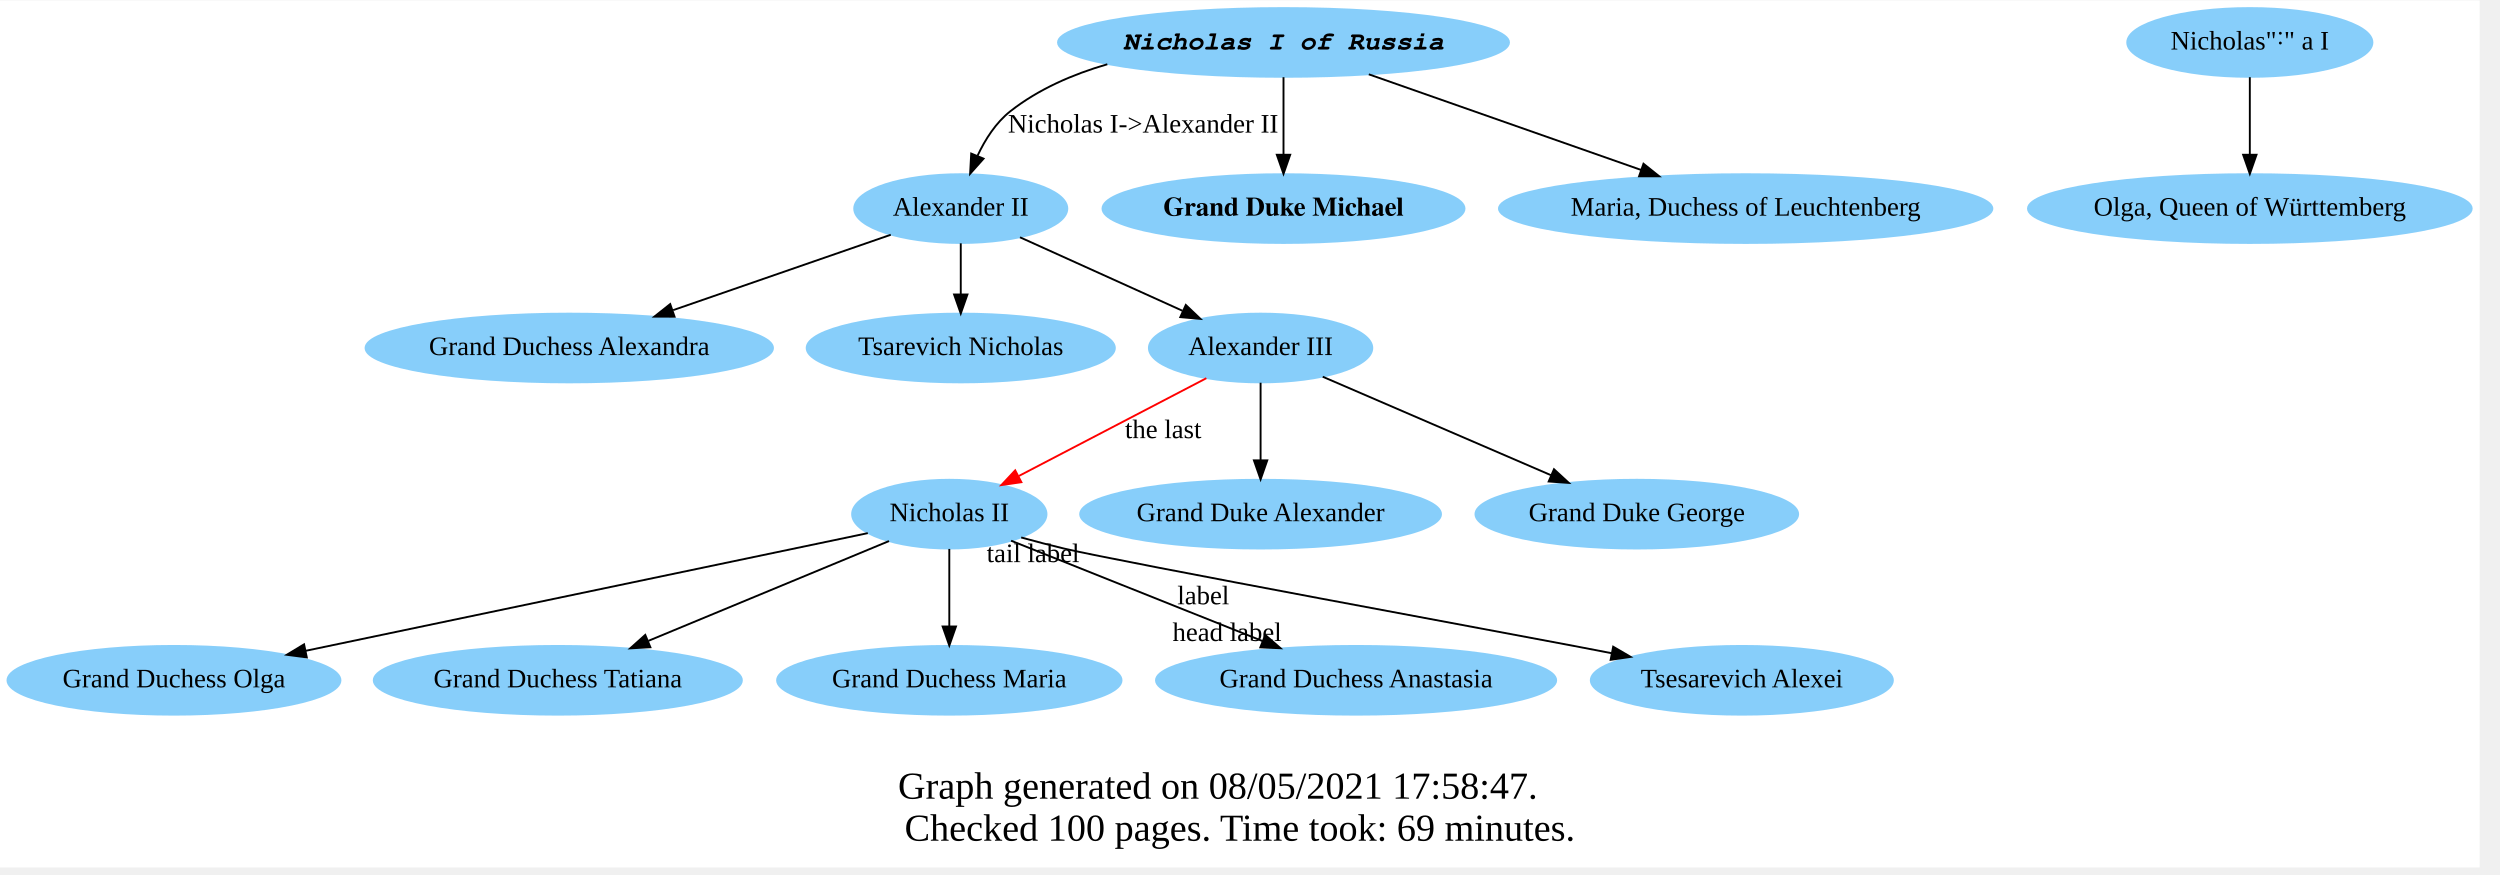
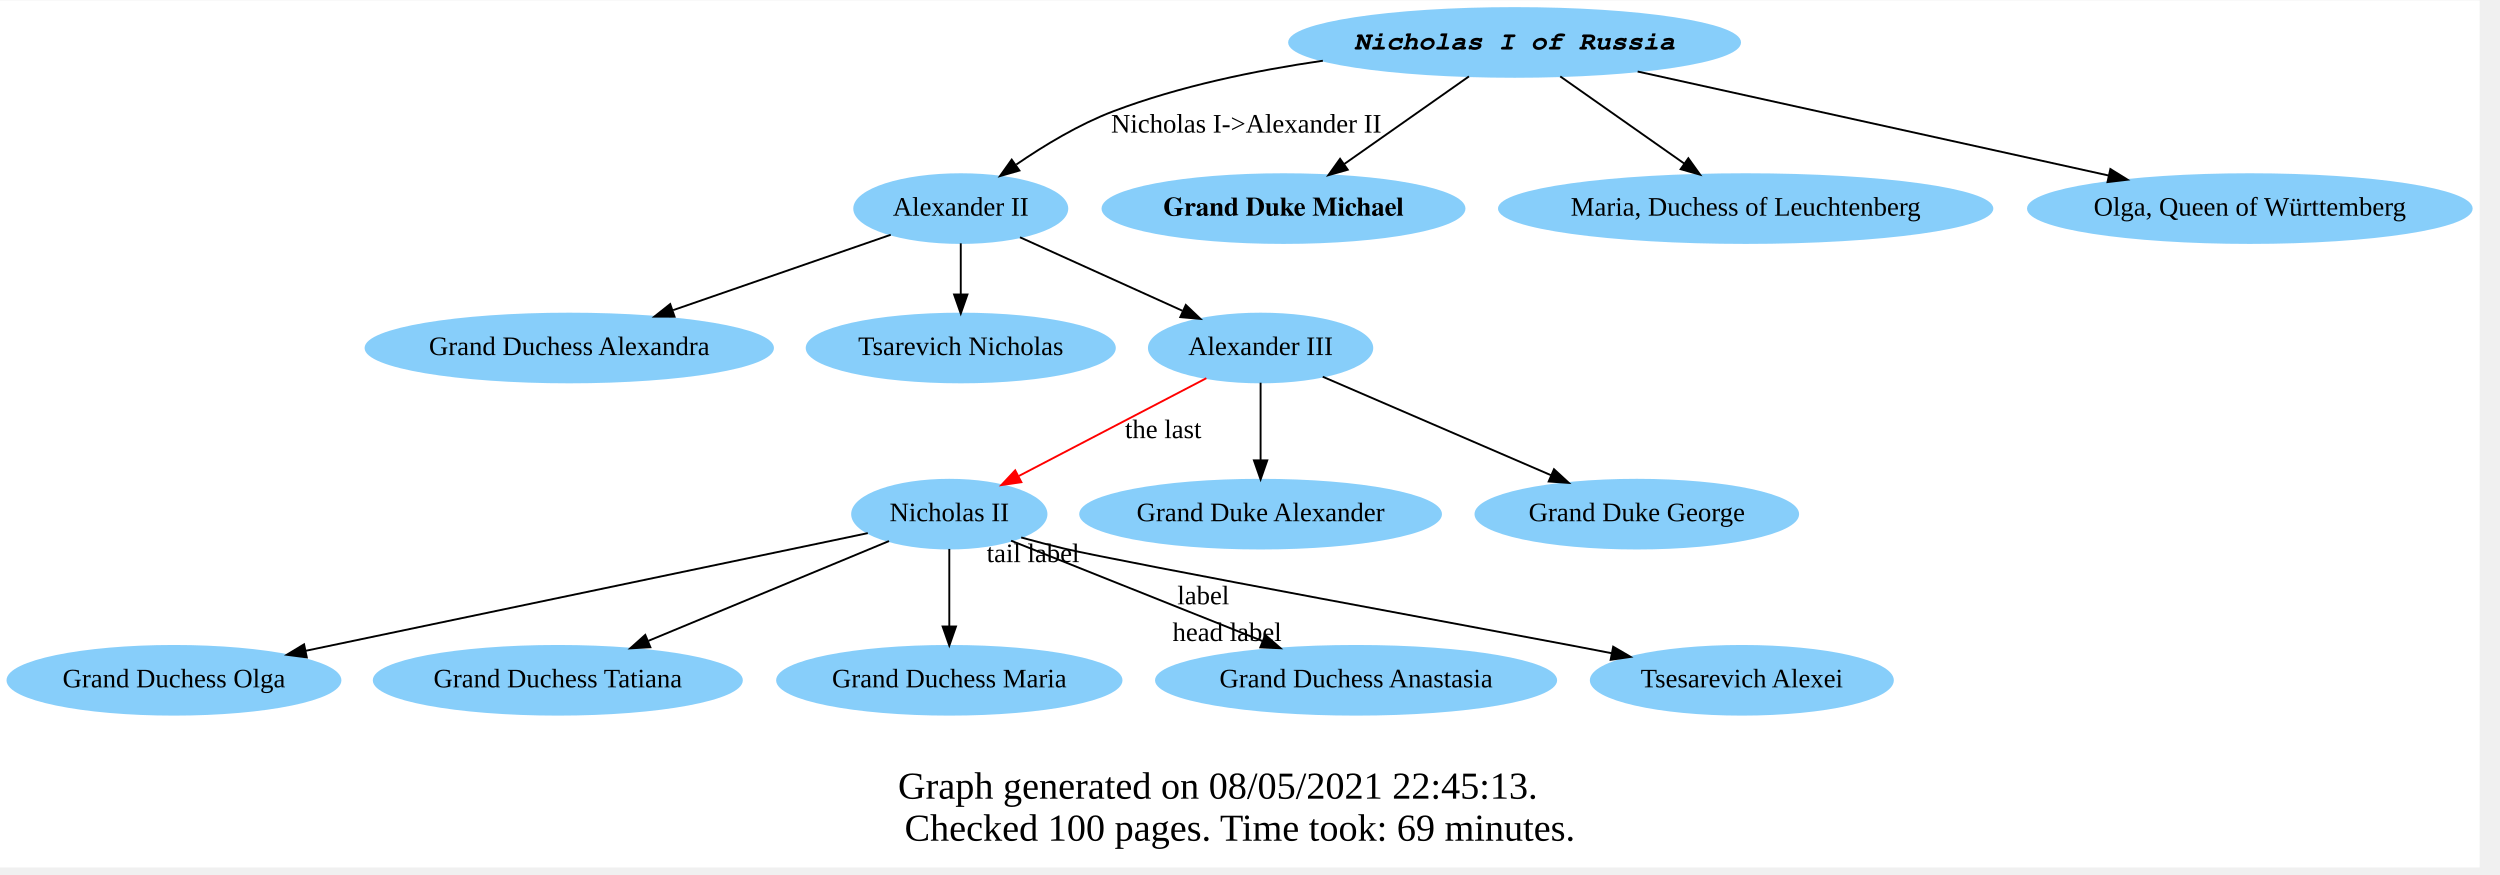
<svg xmlns="http://www.w3.org/2000/svg" xmlns:xlink="http://www.w3.org/1999/xlink" width="720pt" height="252pt" viewBox="0.00 0.00 720.00 251.75">
  <g id="graph0" class="graph" transform="scale(0.55 0.55) rotate(0) translate(4 450)">
    <polygon fill="white" stroke="transparent" points="-4,4 -4,-450 1294.43,-450 1294.43,4 -4,4" />
-     <text text-anchor="start" x="466.22" y="-32" font-family="Times New Roman,serif" font-size="20.00">Graph generated on 08/05/2021 17:58:47.</text>
+     <text text-anchor="start" x="466.22" y="-32" font-family="Times New Roman,serif" font-size="20.00">Graph generated on 08/05/2021 22:45:13.</text>
    <text text-anchor="middle" x="645.22" y="-10" font-family="Times New Roman,serif" font-size="20.00">Checked 100 pages. Time took: 69 minutes.</text>
    <g id="node1" class="node">
      <g id="a_node1">
        <a xlink:href="https://en.wikipedia.org/wiki/Nicholas_I_of_Russia" xlink:title="Nicholas I of Russia">
-           <ellipse fill="lightskyblue" stroke="lightskyblue" cx="668.09" cy="-428" rx="118.08" ry="18" />
-           <text text-anchor="middle" x="668.09" y="-424.3" font-family="Courier,monospace" font-weight="bold" font-style="oblique" font-size="14.00">Nicholas I of Russia</text>
+           <ellipse fill="lightskyblue" stroke="lightskyblue" cx="789.09" cy="-428" rx="118.08" ry="18" />
+           <text text-anchor="middle" x="789.09" y="-424.3" font-family="Courier,monospace" font-weight="bold" font-style="oblique" font-size="14.00">Nicholas I of Russia</text>
        </a>
      </g>
    </g>
    <g id="node2" class="node">
      <ellipse fill="lightskyblue" stroke="lightskyblue" cx="499.09" cy="-341" rx="55.79" ry="18" />
      <text text-anchor="middle" x="499.09" y="-337.3" font-family="Times New Roman,serif" font-size="14.00">Alexander II</text>
    </g>
    <g id="edge1" class="edge">
-       <path fill="none" stroke="black" d="M575.84,-416.58C557.7,-411.32 539.77,-403.52 525.09,-392 517.49,-386.03 511.88,-377.22 507.86,-368.65" />
-       <polygon fill="black" stroke="black" points="511.03,-367.15 503.98,-359.24 504.56,-369.82 511.03,-367.15" />
-       <text text-anchor="middle" x="594.59" y="-380.8" font-family="Times New Roman,serif" font-size="14.00">Nicholas I-&gt;Alexander II</text>
+       <path fill="none" stroke="black" d="M688.7,-418.43C653.26,-413.29 613.66,-405.09 579.09,-392 561.08,-385.18 542.73,-374.08 528.16,-364.06" />
+       <polygon fill="black" stroke="black" points="529.8,-360.93 519.62,-358.02 525.76,-366.65 529.8,-360.93" />
+       <text text-anchor="middle" x="648.59" y="-380.8" font-family="Times New Roman,serif" font-size="14.00">Nicholas I-&gt;Alexander II</text>
    </g>
    <g id="node3" class="node">
      <ellipse fill="lightskyblue" stroke="lightskyblue" cx="668.09" cy="-341" rx="94.78" ry="18" />
      <text text-anchor="middle" x="668.09" y="-337.3" font-family="Times,serif" font-weight="bold" font-size="14.00">Grand Duke Michael</text>
    </g>
    <g id="edge2" class="edge">
-       <path fill="none" stroke="black" d="M668.09,-409.8C668.09,-398.16 668.09,-382.55 668.09,-369.24" />
-       <polygon fill="black" stroke="black" points="671.59,-369.18 668.09,-359.18 664.59,-369.18 671.59,-369.18" />
+       <path fill="none" stroke="black" d="M765.19,-410.21C746.5,-397.08 720.37,-378.72 699.91,-364.35" />
+       <polygon fill="black" stroke="black" points="701.73,-361.35 691.54,-358.47 697.71,-367.08 701.73,-361.35" />
    </g>
    <g id="node4" class="node">
      <ellipse fill="lightskyblue" stroke="lightskyblue" cx="910.09" cy="-341" rx="129.18" ry="18" />
      <text text-anchor="middle" x="910.09" y="-337.3" font-family="Times New Roman,serif" font-size="14.00">Maria, Duchess of Leuchtenberg</text>
    </g>
    <g id="edge3" class="edge">
-       <path fill="none" stroke="black" d="M712.76,-411.31C753.01,-397.17 812.3,-376.35 855.38,-361.22" />
-       <polygon fill="black" stroke="black" points="856.59,-364.5 864.86,-357.89 854.27,-357.9 856.59,-364.5" />
+       <path fill="none" stroke="black" d="M813,-410.21C831.56,-397.17 857.48,-378.96 877.87,-364.63" />
+       <polygon fill="black" stroke="black" points="880.07,-367.37 886.24,-358.76 876.04,-361.64 880.07,-367.37" />
    </g>
-     <g id="node7" class="node">
+     <g id="node5" class="node">
+       <ellipse fill="lightskyblue" stroke="lightskyblue" cx="1174.09" cy="-341" rx="116.18" ry="18" />
+       <text text-anchor="middle" x="1174.09" y="-337.3" font-family="Times New Roman,serif" font-size="14.00">Olga, Queen of Württemberg</text>
+     </g>
+     <g id="edge4" class="edge">
+       <path fill="none" stroke="black" d="M853.53,-412.77C921.61,-397.74 1028.8,-374.08 1100.25,-358.3" />
+       <polygon fill="black" stroke="black" points="1101.07,-361.71 1110.08,-356.13 1099.56,-354.87 1101.07,-361.71" />
+     </g>
+     <g id="node6" class="node">
      <ellipse fill="lightskyblue" stroke="lightskyblue" cx="294.09" cy="-268" rx="106.68" ry="18" />
      <text text-anchor="middle" x="294.09" y="-264.3" font-family="Times New Roman,serif" font-size="14.00">Grand Duchess Alexandra</text>
    </g>
    <g id="edge5" class="edge">
      <path fill="none" stroke="black" d="M462.44,-327.31C430.76,-316.33 384.51,-300.32 348.5,-287.84" />
      <polygon fill="black" stroke="black" points="349.23,-284.39 338.64,-284.43 346.94,-291.01 349.23,-284.39" />
    </g>
-     <g id="node8" class="node">
+     <g id="node7" class="node">
      <ellipse fill="lightskyblue" stroke="lightskyblue" cx="499.09" cy="-268" rx="80.69" ry="18" />
      <text text-anchor="middle" x="499.09" y="-264.3" font-family="Times New Roman,serif" font-size="14.00">Tsarevich Nicholas</text>
    </g>
    <g id="edge6" class="edge">
      <path fill="none" stroke="black" d="M499.09,-322.81C499.09,-314.79 499.09,-305.05 499.09,-296.07" />
      <polygon fill="black" stroke="black" points="502.59,-296.03 499.09,-286.03 495.59,-296.03 502.59,-296.03" />
    </g>
-     <g id="node9" class="node">
+     <g id="node8" class="node">
      <ellipse fill="lightskyblue" stroke="lightskyblue" cx="656.09" cy="-268" rx="58.49" ry="18" />
      <text text-anchor="middle" x="656.09" y="-264.3" font-family="Times New Roman,serif" font-size="14.00">Alexander III</text>
    </g>
    <g id="edge7" class="edge">
      <path fill="none" stroke="black" d="M530.11,-325.97C554.47,-314.96 588.59,-299.53 615.18,-287.5" />
      <polygon fill="black" stroke="black" points="616.93,-290.55 624.6,-283.24 614.05,-284.17 616.93,-290.55" />
    </g>
-     <g id="node5" class="node">
-       <ellipse fill="lightskyblue" stroke="lightskyblue" cx="1174.09" cy="-428" rx="64.19" ry="18" />
-       <text text-anchor="middle" x="1174.09" y="-424.3" font-family="Times New Roman,serif" font-size="14.00">Nicholas"˸" a I</text>
-     </g>
-     <g id="node6" class="node">
-       <ellipse fill="lightskyblue" stroke="lightskyblue" cx="1174.09" cy="-341" rx="116.18" ry="18" />
-       <text text-anchor="middle" x="1174.09" y="-337.3" font-family="Times New Roman,serif" font-size="14.00">Olga, Queen of Württemberg</text>
-     </g>
-     <g id="edge4" class="edge">
-       <path fill="none" stroke="black" d="M1174.09,-409.8C1174.09,-398.16 1174.09,-382.55 1174.09,-369.24" />
-       <polygon fill="black" stroke="black" points="1177.59,-369.18 1174.09,-359.18 1170.59,-369.18 1177.59,-369.18" />
-     </g>
-     <g id="node10" class="node">
+     <g id="node9" class="node">
      <ellipse fill="lightskyblue" stroke="lightskyblue" cx="493.09" cy="-181" rx="50.89" ry="18" />
      <text text-anchor="middle" x="493.09" y="-177.3" font-family="Times New Roman,serif" font-size="14.00">Nicholas II</text>
    </g>
    <g id="edge8" class="edge">
      <path fill="none" stroke="red" d="M627.7,-252.19C600.46,-237.99 559.19,-216.47 529.53,-201" />
      <polygon fill="red" stroke="red" points="530.83,-197.73 520.35,-196.21 527.59,-203.94 530.83,-197.73" />
      <text text-anchor="middle" x="605.09" y="-220.8" font-family="Times New Roman,serif" font-size="14.00">the last</text>
    </g>
-     <g id="node11" class="node">
+     <g id="node10" class="node">
      <ellipse fill="lightskyblue" stroke="lightskyblue" cx="656.09" cy="-181" rx="94.48" ry="18" />
      <text text-anchor="middle" x="656.09" y="-177.3" font-family="Times New Roman,serif" font-size="14.00">Grand Duke Alexander</text>
    </g>
    <g id="edge9" class="edge">
      <path fill="none" stroke="black" d="M656.09,-249.8C656.09,-238.16 656.09,-222.55 656.09,-209.24" />
      <polygon fill="black" stroke="black" points="659.59,-209.18 656.09,-199.18 652.59,-209.18 659.59,-209.18" />
    </g>
-     <g id="node12" class="node">
+     <g id="node11" class="node">
      <ellipse fill="lightskyblue" stroke="lightskyblue" cx="853.09" cy="-181" rx="84.49" ry="18" />
      <text text-anchor="middle" x="853.09" y="-177.3" font-family="Times New Roman,serif" font-size="14.00">Grand Duke George</text>
    </g>
    <g id="edge10" class="edge">
      <path fill="none" stroke="black" d="M688.62,-252.96C721.23,-238.9 771.68,-217.13 808.11,-201.41" />
      <polygon fill="black" stroke="black" points="809.72,-204.53 817.51,-197.35 806.94,-198.1 809.72,-204.53" />
    </g>
-     <g id="node13" class="node">
+     <g id="node12" class="node">
      <ellipse fill="lightskyblue" stroke="lightskyblue" cx="87.09" cy="-94" rx="87.18" ry="18" />
      <text text-anchor="middle" x="87.09" y="-90.3" font-family="Times New Roman,serif" font-size="14.00">Grand Duchess Olga</text>
    </g>
    <g id="edge11" class="edge">
      <path fill="none" stroke="black" d="M450.41,-171.06C380.37,-156.4 240.43,-127.1 156.14,-109.46" />
      <polygon fill="black" stroke="black" points="156.65,-105.99 146.15,-107.36 155.22,-112.84 156.65,-105.99" />
    </g>
-     <g id="node14" class="node">
+     <g id="node13" class="node">
      <ellipse fill="lightskyblue" stroke="lightskyblue" cx="288.09" cy="-94" rx="96.38" ry="18" />
      <text text-anchor="middle" x="288.09" y="-90.3" font-family="Times New Roman,serif" font-size="14.00">Grand Duchess Tatiana</text>
    </g>
    <g id="edge12" class="edge">
      <path fill="none" stroke="black" d="M461.51,-166.91C427.86,-152.95 374.21,-130.71 335.49,-114.65" />
      <polygon fill="black" stroke="black" points="336.56,-111.31 325.99,-110.71 333.88,-117.78 336.56,-111.31" />
    </g>
-     <g id="node15" class="node">
+     <g id="node14" class="node">
      <ellipse fill="lightskyblue" stroke="lightskyblue" cx="493.09" cy="-94" rx="90.18" ry="18" />
      <text text-anchor="middle" x="493.09" y="-90.3" font-family="Times New Roman,serif" font-size="14.00">Grand Duchess Maria</text>
    </g>
    <g id="edge13" class="edge">
      <path fill="none" stroke="black" d="M493.09,-162.8C493.09,-151.16 493.09,-135.55 493.09,-122.24" />
      <polygon fill="black" stroke="black" points="496.59,-122.18 493.09,-112.18 489.59,-122.18 496.59,-122.18" />
    </g>
-     <g id="node16" class="node">
+     <g id="node15" class="node">
      <ellipse fill="lightskyblue" stroke="lightskyblue" cx="706.09" cy="-94" rx="104.78" ry="18" />
      <text text-anchor="middle" x="706.09" y="-90.3" font-family="Times New Roman,serif" font-size="14.00">Grand Duchess Anastasia</text>
    </g>
    <g id="edge14" class="edge">
      <path fill="none" stroke="black" d="M525.44,-167.09C560.46,-153.12 616.7,-130.67 657.14,-114.54" />
      <polygon fill="black" stroke="black" points="658.55,-117.74 666.54,-110.78 655.95,-111.24 658.55,-117.74" />
      <text text-anchor="middle" x="626.09" y="-133.8" font-family="Times New Roman,serif" font-size="14.00">label</text>
      <text text-anchor="middle" x="638.54" y="-114.58" font-family="Times New Roman,serif" font-size="14.00">head label</text>
      <text text-anchor="middle" x="536.94" y="-155.89" font-family="Times New Roman,serif" font-size="14.00">tail label</text>
    </g>
-     <g id="node17" class="node">
+     <g id="node16" class="node">
      <ellipse fill="lightskyblue" stroke="lightskyblue" cx="908.09" cy="-94" rx="79.09" ry="18" />
      <text text-anchor="middle" x="908.09" y="-90.3" font-family="Times New Roman,serif" font-size="14.00">Tsesarevich Alexei</text>
    </g>
    <g id="edge15" class="edge">
      <path fill="none" stroke="black" d="M530.73,-168.79C538.11,-166.75 545.82,-164.72 553.09,-163 582.48,-156.04 790.43,-117.7 820.09,-112 826.56,-110.76 833.3,-109.46 840.03,-108.16" />
      <polygon fill="black" stroke="black" points="840.72,-111.6 849.87,-106.26 839.39,-104.72 840.72,-111.6" />
    </g>
  </g>
</svg>
